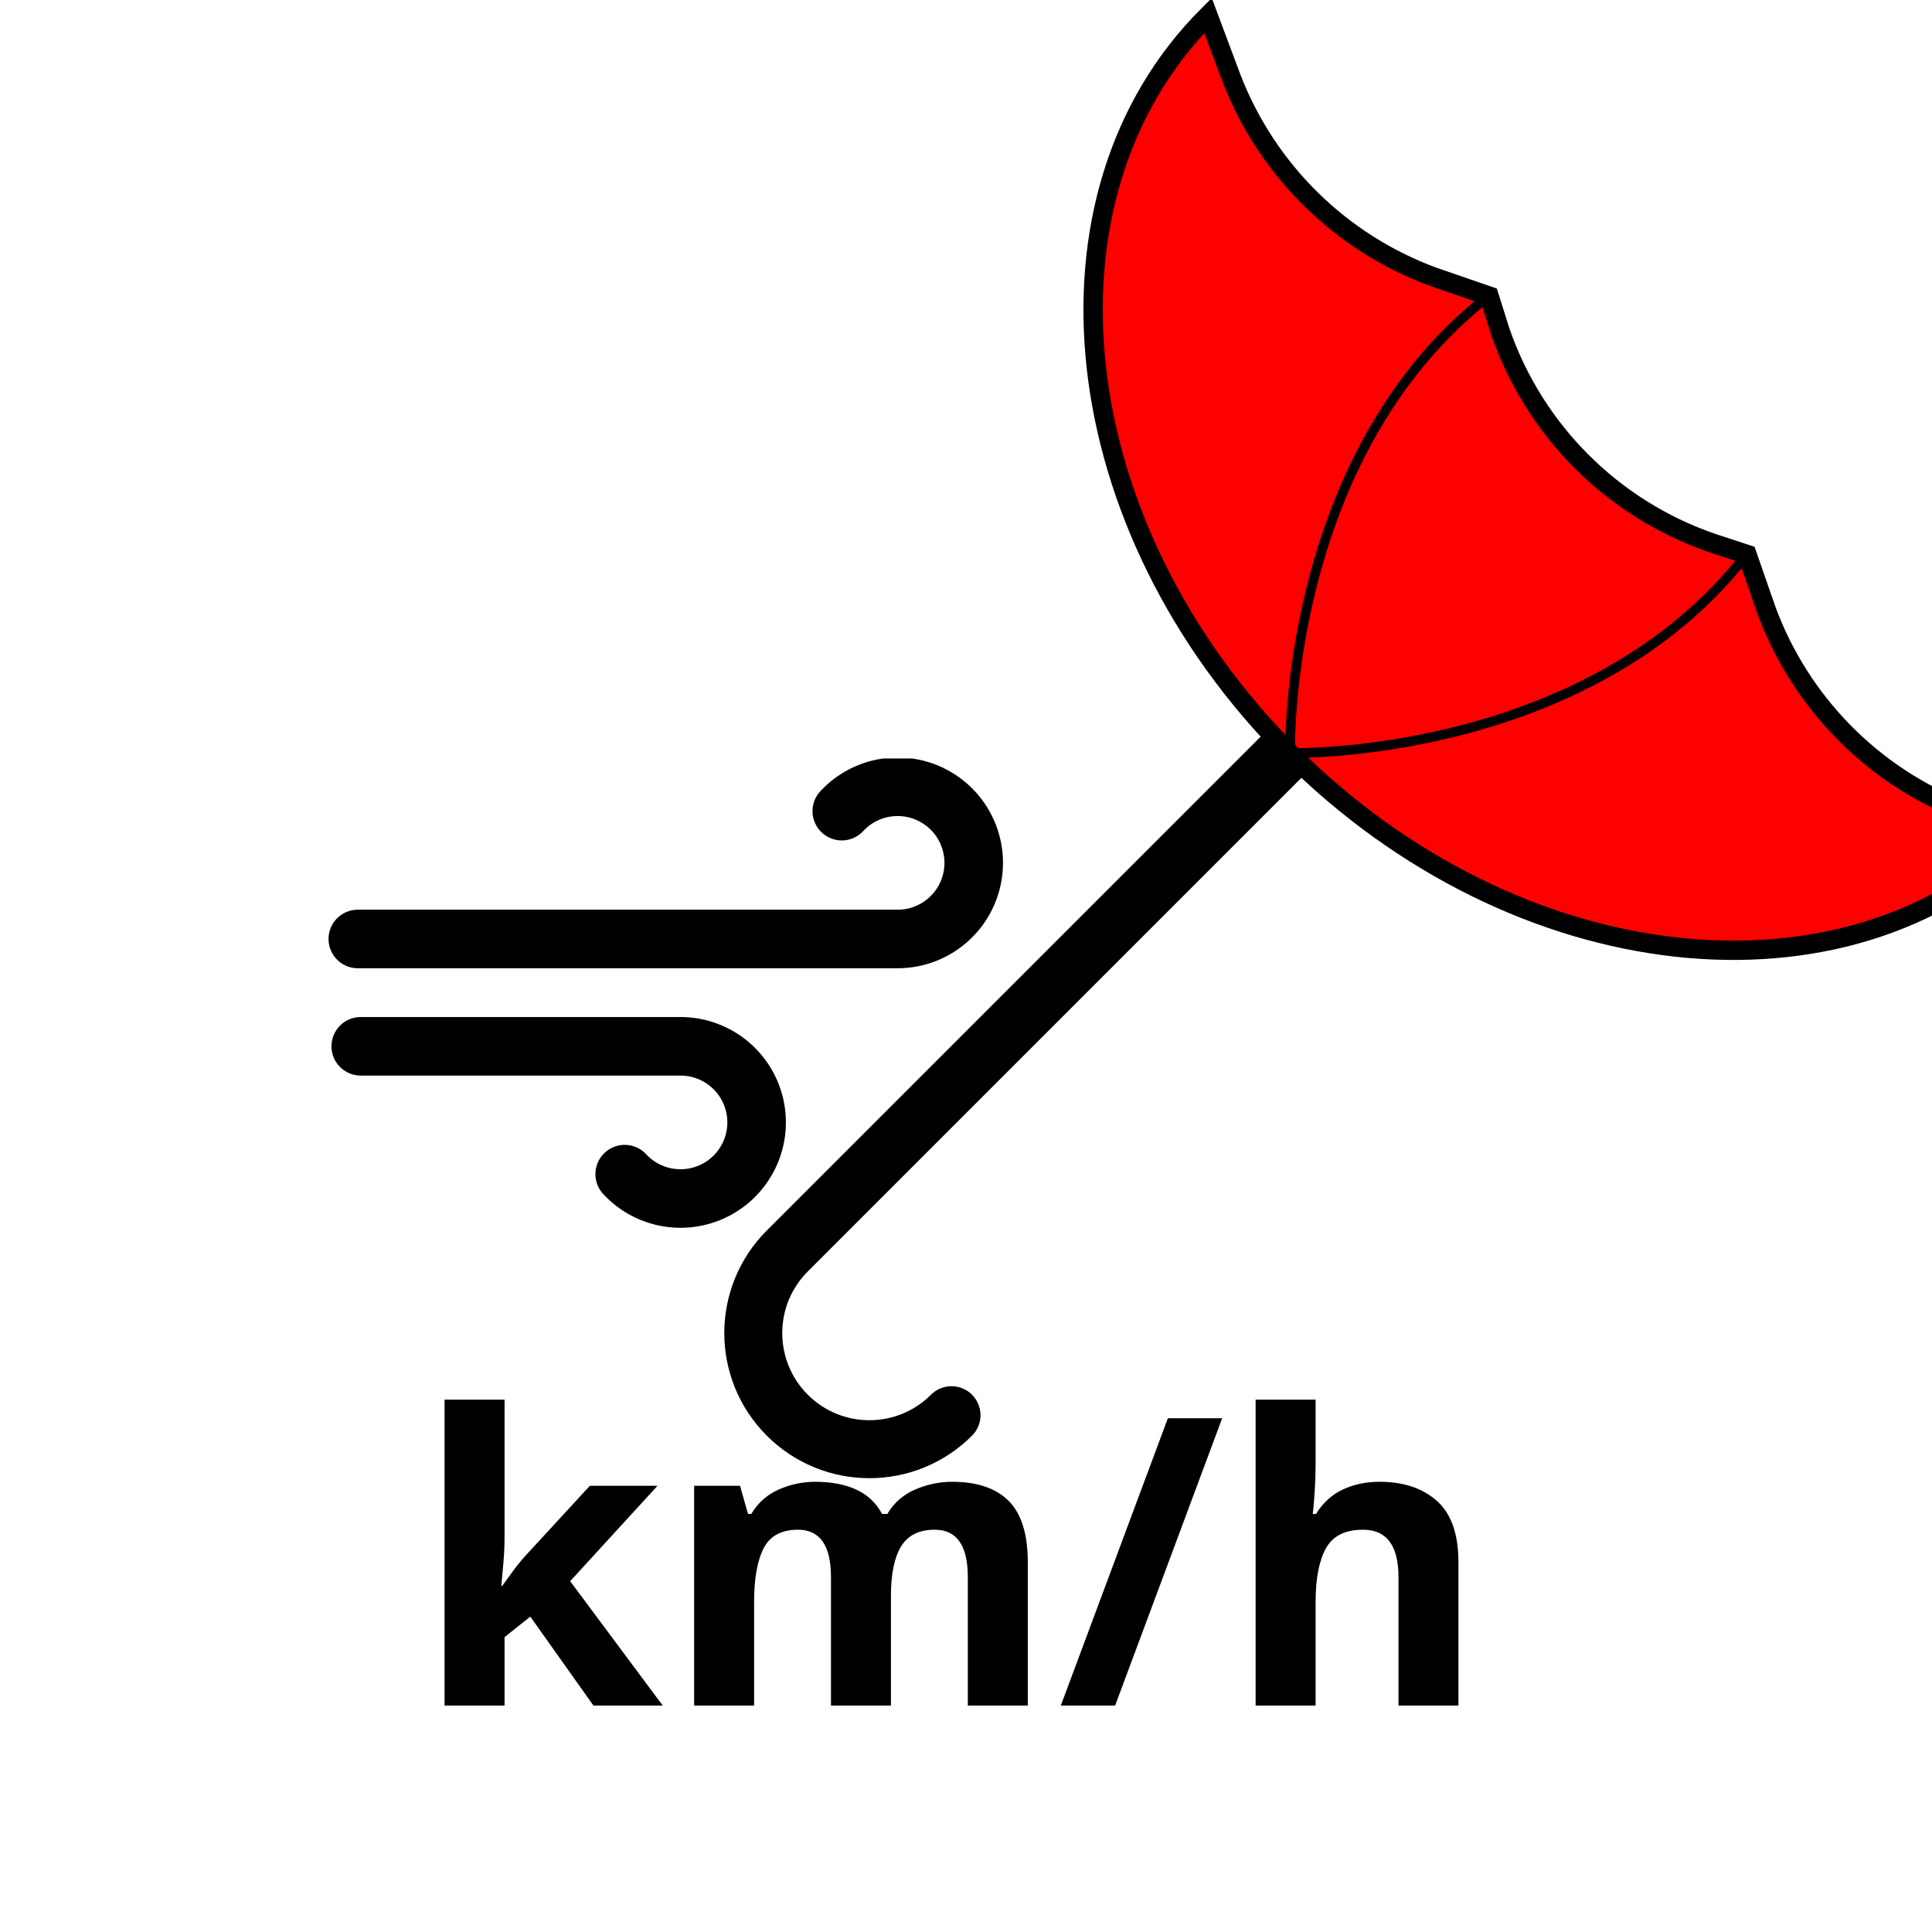
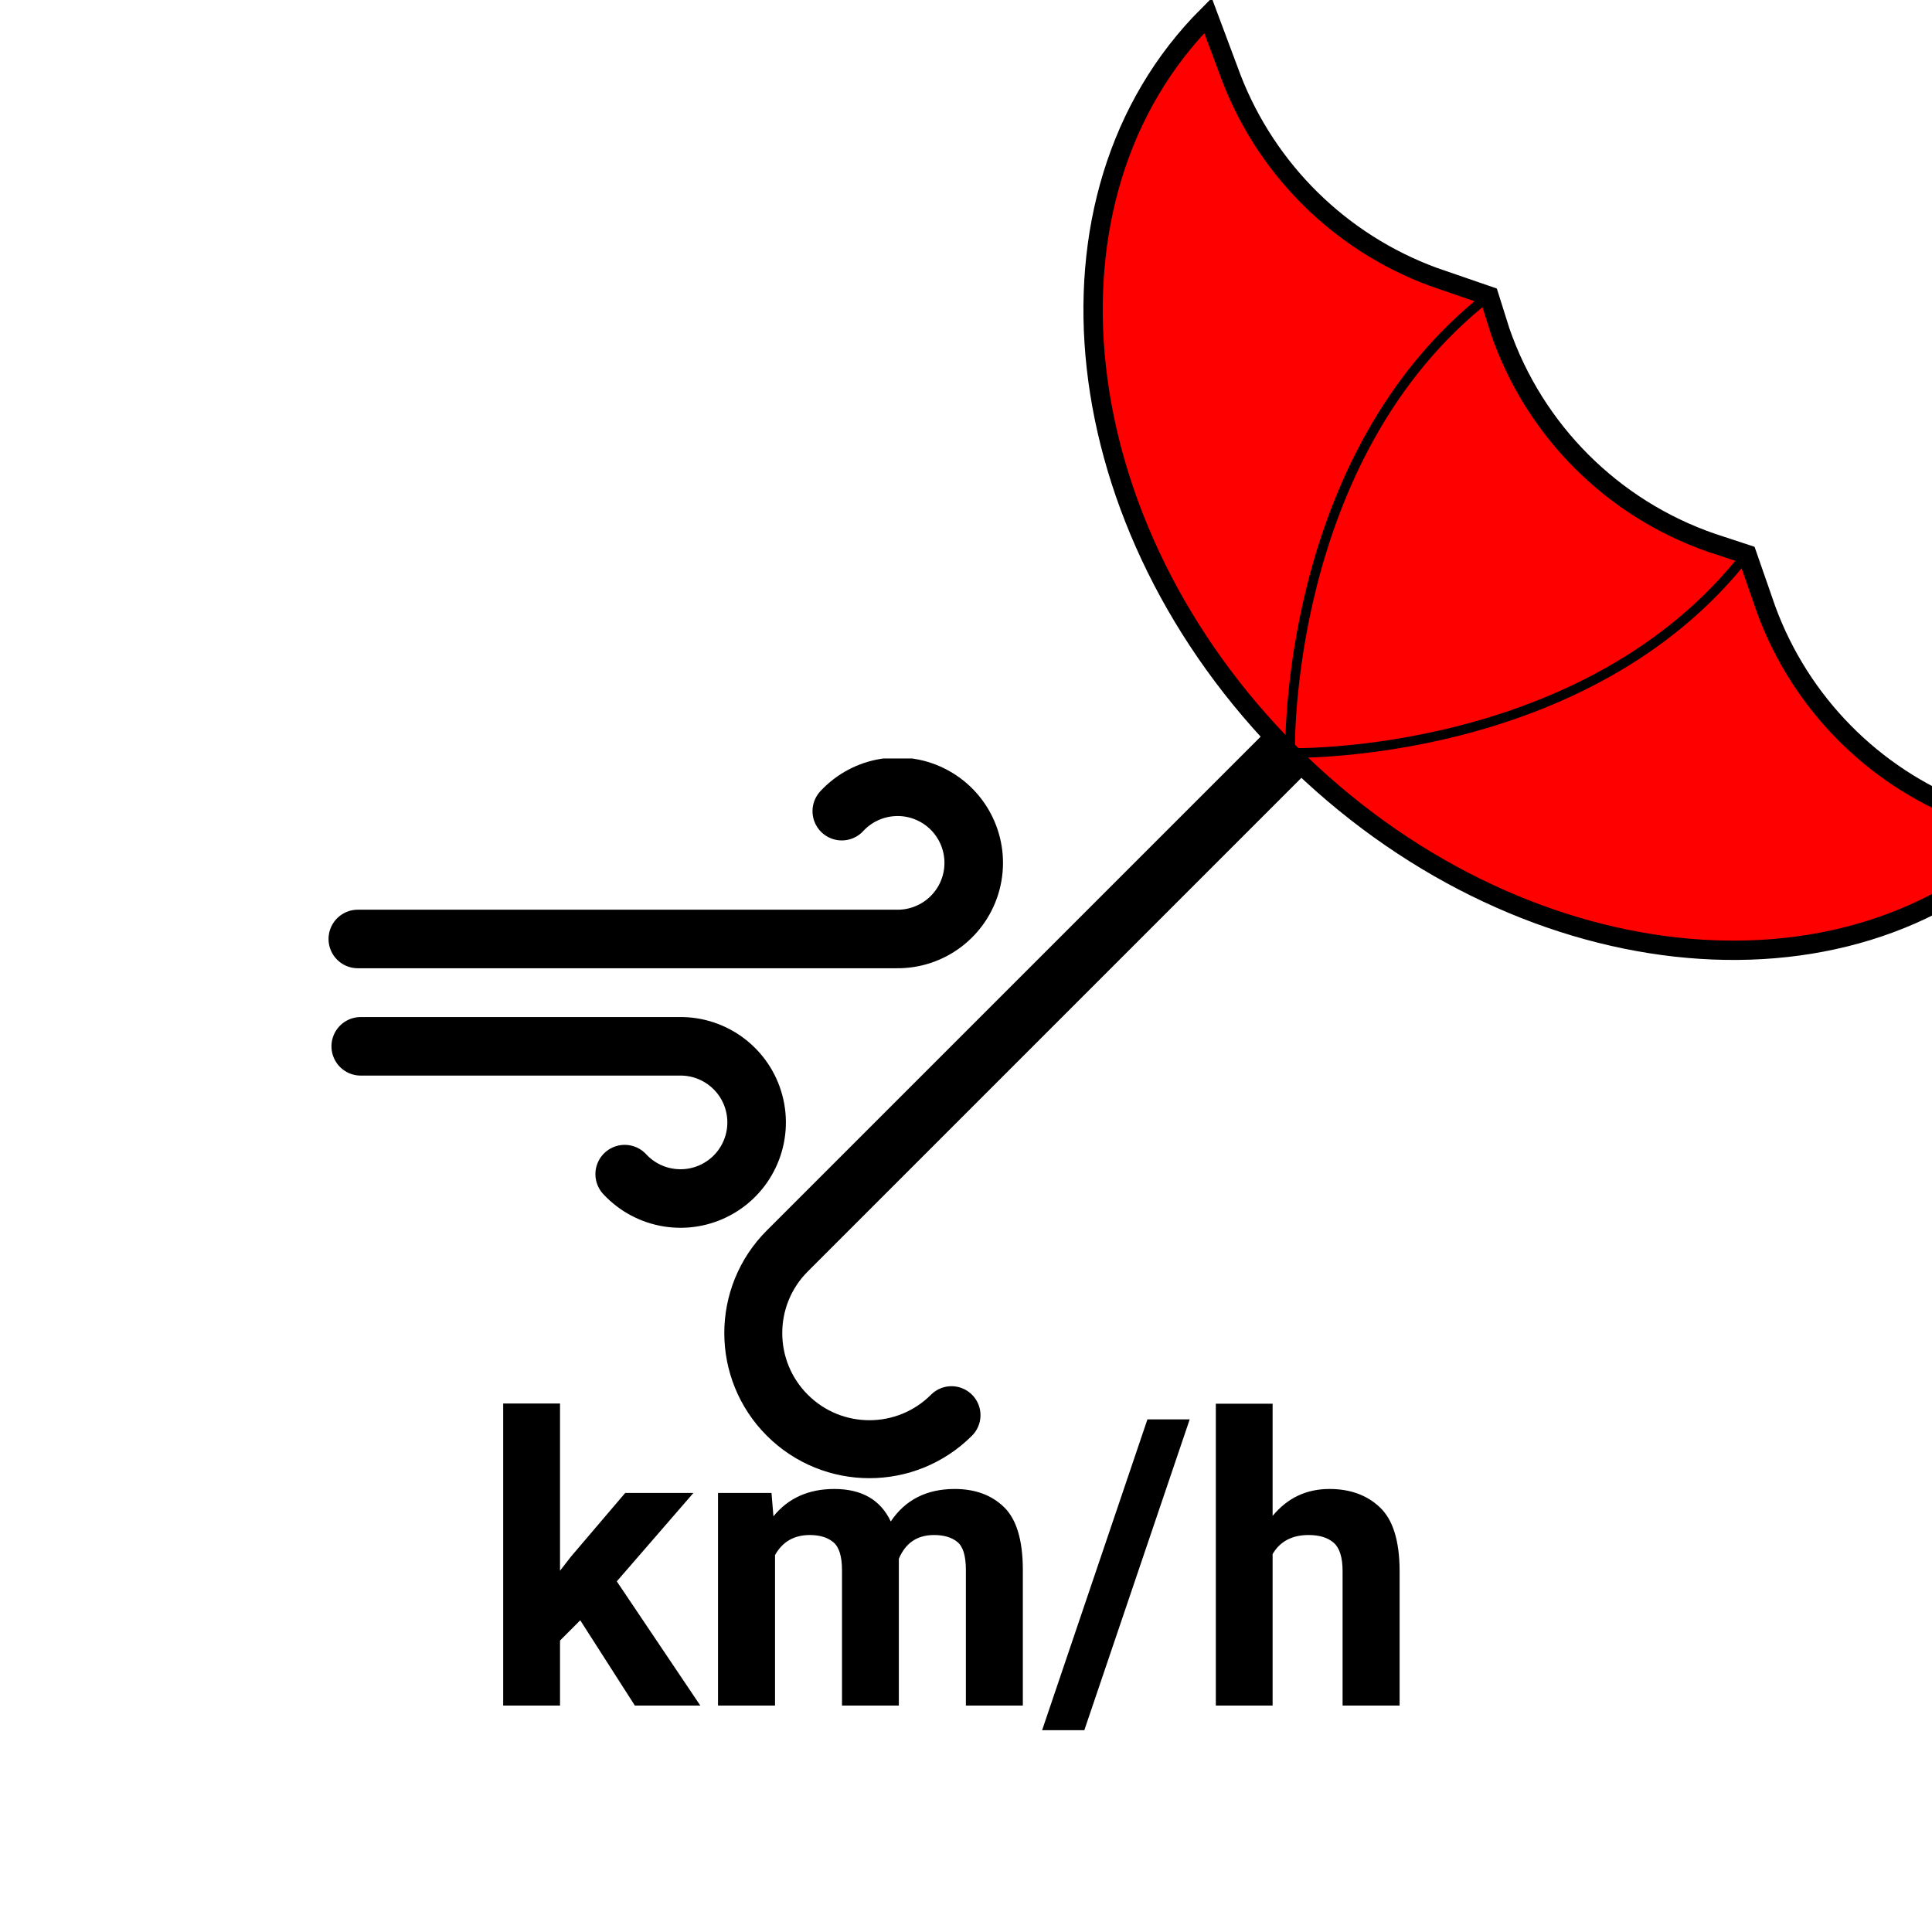
<svg xmlns="http://www.w3.org/2000/svg" xmlns:xlink="http://www.w3.org/1999/xlink" viewBox="0 0 512 512">
  <symbol id="umberella" viewBox="23 67 400 400">
    <path fill="none" stroke="black" stroke-linecap="round" stroke-linejoin="round" stroke-width="12" d="M220 360a24 24 0 11-34-34l1.8-1.8L343 169" />
    <path fill="red" stroke="black" stroke-miterlimit="10" stroke-width="4" d="M442.8 240c-37.5 37.4-105.9 29.8-152.7-17s-54.5-115.3-17-152.8l4.9 13.1         a71.2 71.2 0 0041.7 41l11.6 4 2.3 7.3         a70.8 70.8 0 0043.8 43.8l7.3 2.4 4 11.5         a71.1 71.1 0 0041 41.7Z" />
    <path fill="none" stroke="black" stroke-linecap="round" stroke-linejoin="round" stroke-width="2" d="M384.6 181.8c-33.1 42.6-94.5 41.1-94.5 41.1         s-1.5-61.4 41.1-94.6" />
  </symbol>
  <defs>
    <symbol id="arc-pair" viewBox="50 0 258 396">
      <path fill="none" stroke="black" stroke-linecap="round" stroke-miterlimit="10" stroke-width="12" d="M105.2 10.8A15.6 15.6 0 11116.4 37H6" />
      <path fill="none" stroke="black" stroke-linecap="round" stroke-miterlimit="10" stroke-width="12" d="M60.7 85.2A15.6 15.6 0 1071.9 59H6.6" />
    </symbol>
  </defs>
  <use xlink:href="#arc-pair" transform="translate(62.5 201)" />
  <use xlink:href="#umberella" />
-   <text x="252" y="452" fill="black" font-size="106.667px" font-weight="bold" font-family="sans-serif" text-anchor="middle">
+   <text x="252" y="452" fill="black" font-size="106.667px" font-weight="bold" font-family="Roboto" text-anchor="middle">
    km/h
  </text>
</svg>
